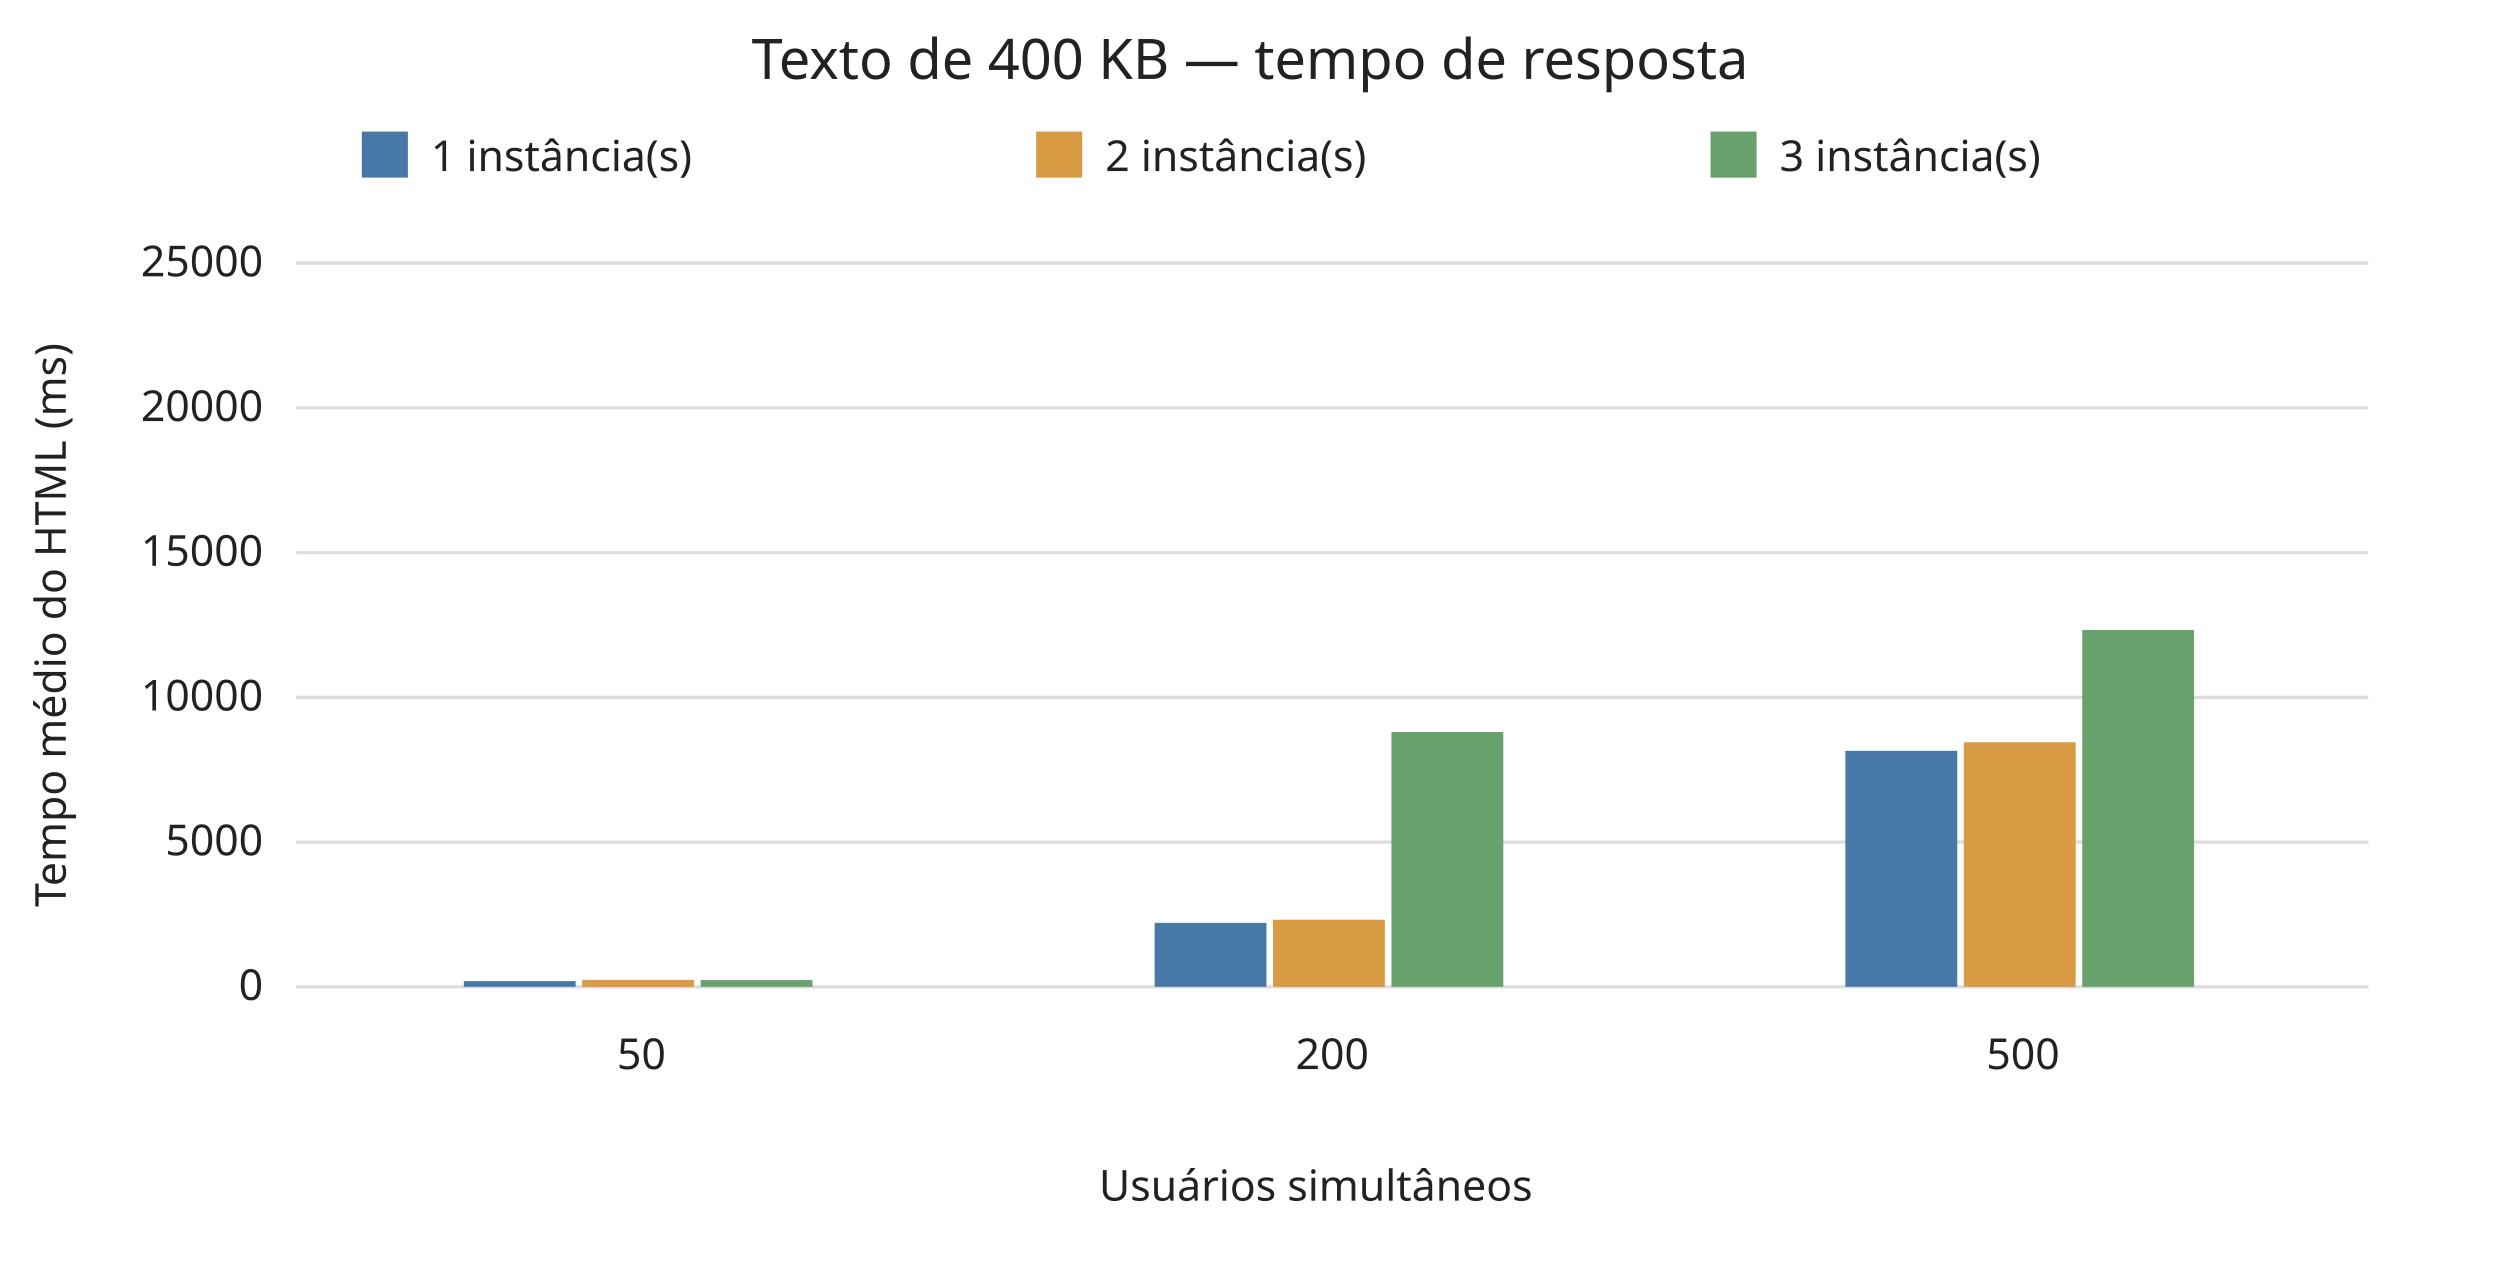
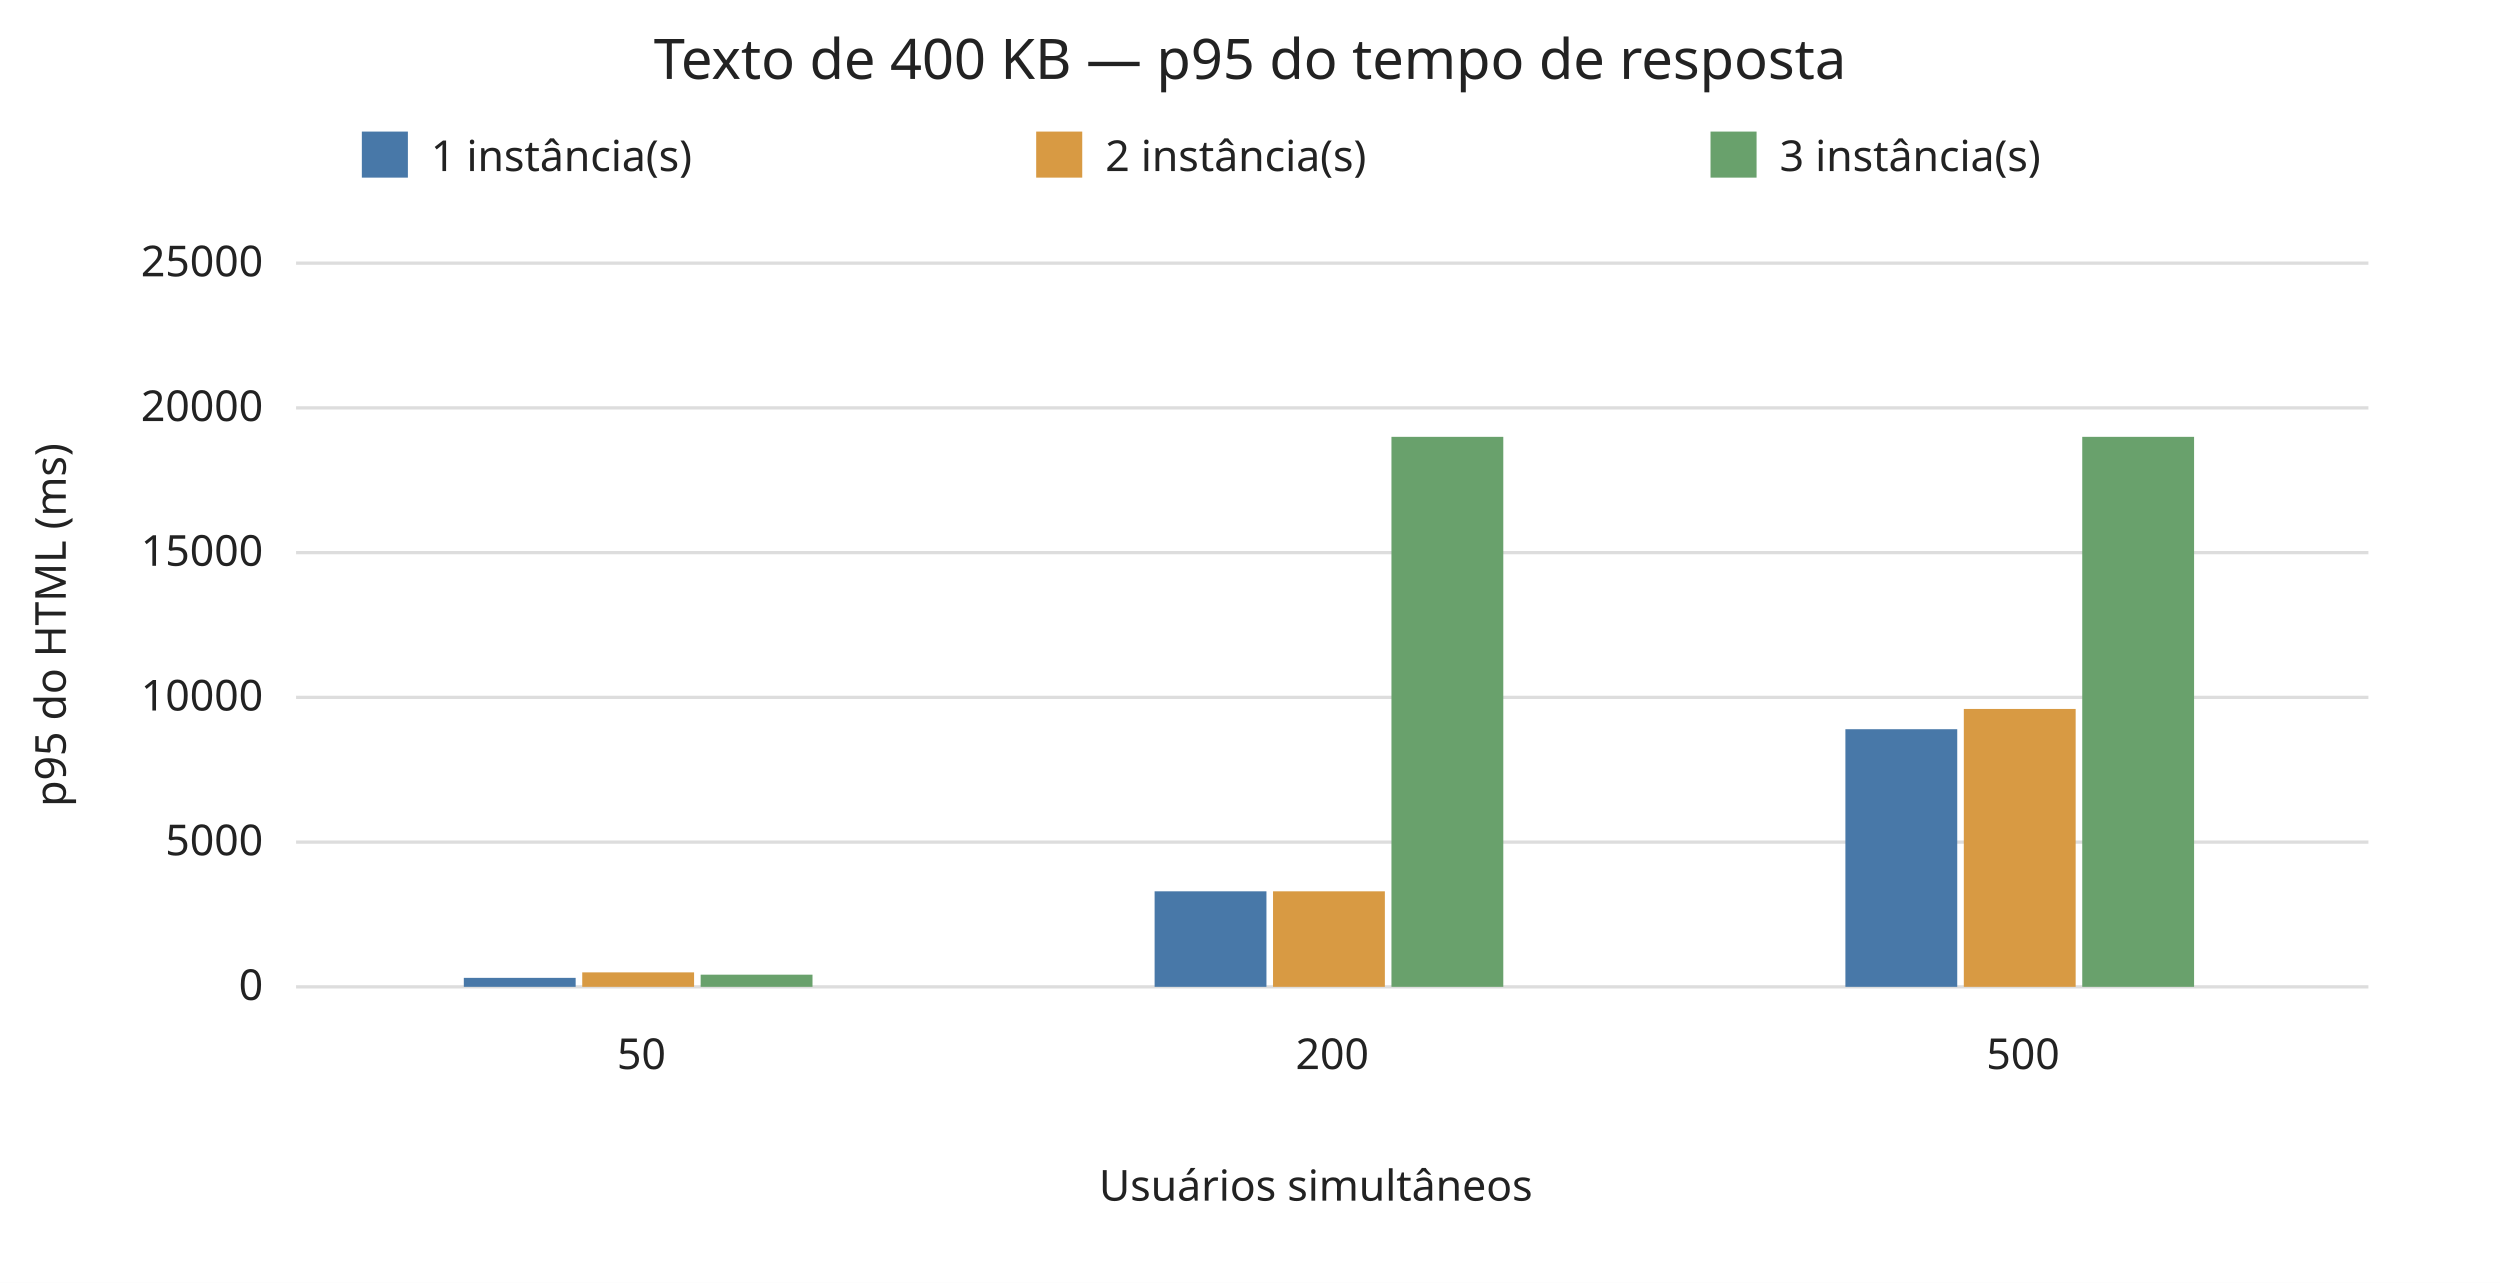
<svg xmlns="http://www.w3.org/2000/svg" viewBox="0 0 760 390" role="img">
  <rect width="760" height="390" fill="white" />
  <g font-family="sans-serif" font-size="13" fill="#222">
-     <text x="380" y="24" text-anchor="middle" font-size="17">Texto de 400 KB — tempo de resposta</text>
+     <text x="380" y="24" text-anchor="middle" font-size="17">Texto de 400 KB — p95 do tempo de resposta</text>
    <rect x="110" y="40" width="14" height="14" fill="#4878a8" />
    <text x="131" y="52">1 instância(s)</text>
    <rect x="315" y="40" width="14" height="14" fill="#d89a43" />
    <text x="336" y="52">2 instância(s)</text>
    <rect x="520" y="40" width="14" height="14" fill="#69a16c" />
    <text x="541" y="52">3 instância(s)</text>
    <line x1="90" y1="300" x2="720" y2="300" stroke="#ddd" />
    <text x="80" y="304" text-anchor="end">0</text>
    <line x1="90" y1="256" x2="720" y2="256" stroke="#ddd" />
    <text x="80" y="260" text-anchor="end">5000</text>
    <line x1="90" y1="212" x2="720" y2="212" stroke="#ddd" />
    <text x="80" y="216" text-anchor="end">10000</text>
    <line x1="90" y1="168" x2="720" y2="168" stroke="#ddd" />
    <text x="80" y="172" text-anchor="end">15000</text>
    <line x1="90" y1="124" x2="720" y2="124" stroke="#ddd" />
    <text x="80" y="128" text-anchor="end">20000</text>
    <line x1="90" y1="80" x2="720" y2="80" stroke="#ddd" />
    <text x="80" y="84" text-anchor="end">25000</text>
    <text x="195" y="325" text-anchor="middle">50</text>
-     <rect x="141" y="298.26" width="34" height="1.74" fill="#4878a8" />
-     <rect x="177" y="297.88" width="34" height="2.12" fill="#d89a43" />
-     <rect x="213" y="297.95" width="34" height="2.05" fill="#69a16c" />
+     <rect x="141" y="297.27" width="34" height="2.73" fill="#4878a8" />
+     <rect x="177" y="295.60" width="34" height="4.40" fill="#d89a43" />
+     <rect x="213" y="296.30" width="34" height="3.70" fill="#69a16c" />
    <text x="405" y="325" text-anchor="middle">200</text>
-     <rect x="351" y="280.55" width="34" height="19.45" fill="#4878a8" />
-     <rect x="387" y="279.60" width="34" height="20.40" fill="#d89a43" />
-     <rect x="423" y="222.52" width="34" height="77.48" fill="#69a16c" />
+     <rect x="351" y="270.96" width="34" height="29.04" fill="#4878a8" />
+     <rect x="387" y="270.96" width="34" height="29.04" fill="#d89a43" />
+     <rect x="423" y="132.80" width="34" height="167.20" fill="#69a16c" />
    <text x="615" y="325" text-anchor="middle">500</text>
-     <rect x="561" y="228.25" width="34" height="71.75" fill="#4878a8" />
-     <rect x="597" y="225.65" width="34" height="74.35" fill="#d89a43" />
-     <rect x="633" y="191.53" width="34" height="108.47" fill="#69a16c" />
+     <rect x="561" y="221.68" width="34" height="78.32" fill="#4878a8" />
+     <rect x="597" y="215.52" width="34" height="84.48" fill="#d89a43" />
+     <rect x="633" y="132.80" width="34" height="167.20" fill="#69a16c" />
    <text x="400" y="365" text-anchor="middle">Usuários simultâneos</text>
-     <text transform="translate(20,190) rotate(-90)" text-anchor="middle">Tempo médio do HTML (ms)</text>
+     <text transform="translate(20,190) rotate(-90)" text-anchor="middle">p95 do HTML (ms)</text>
  </g>
</svg>
